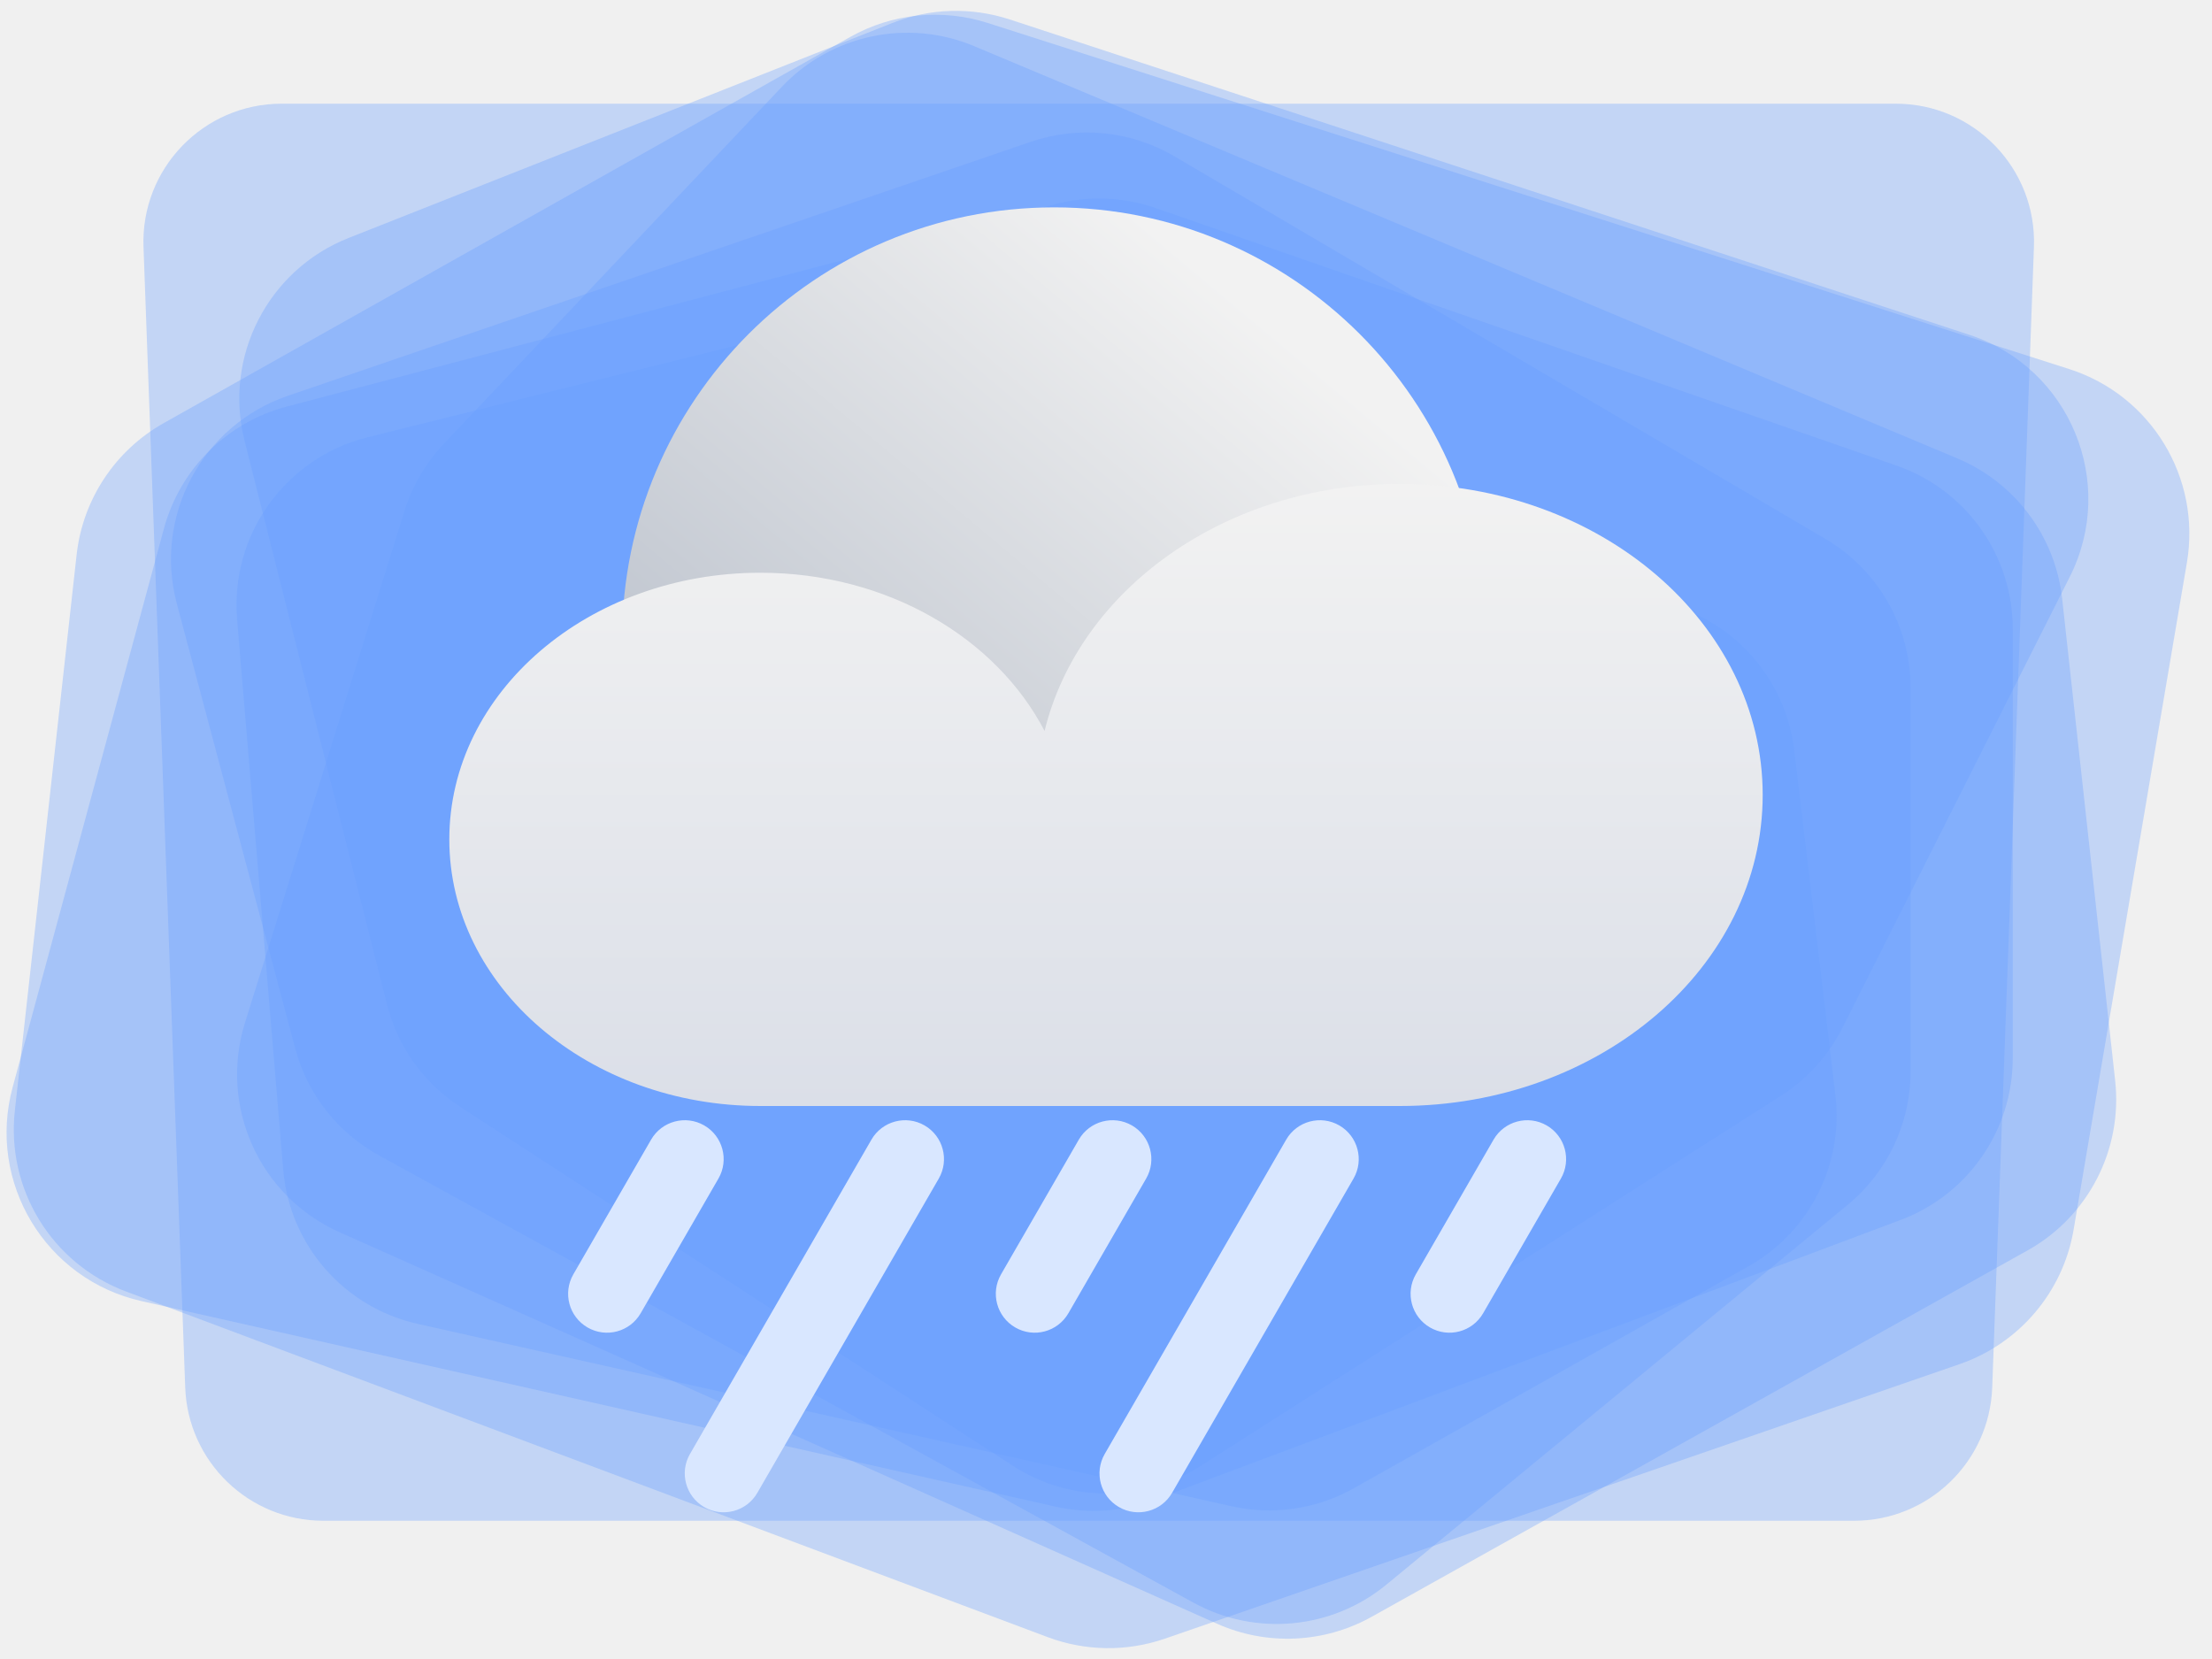
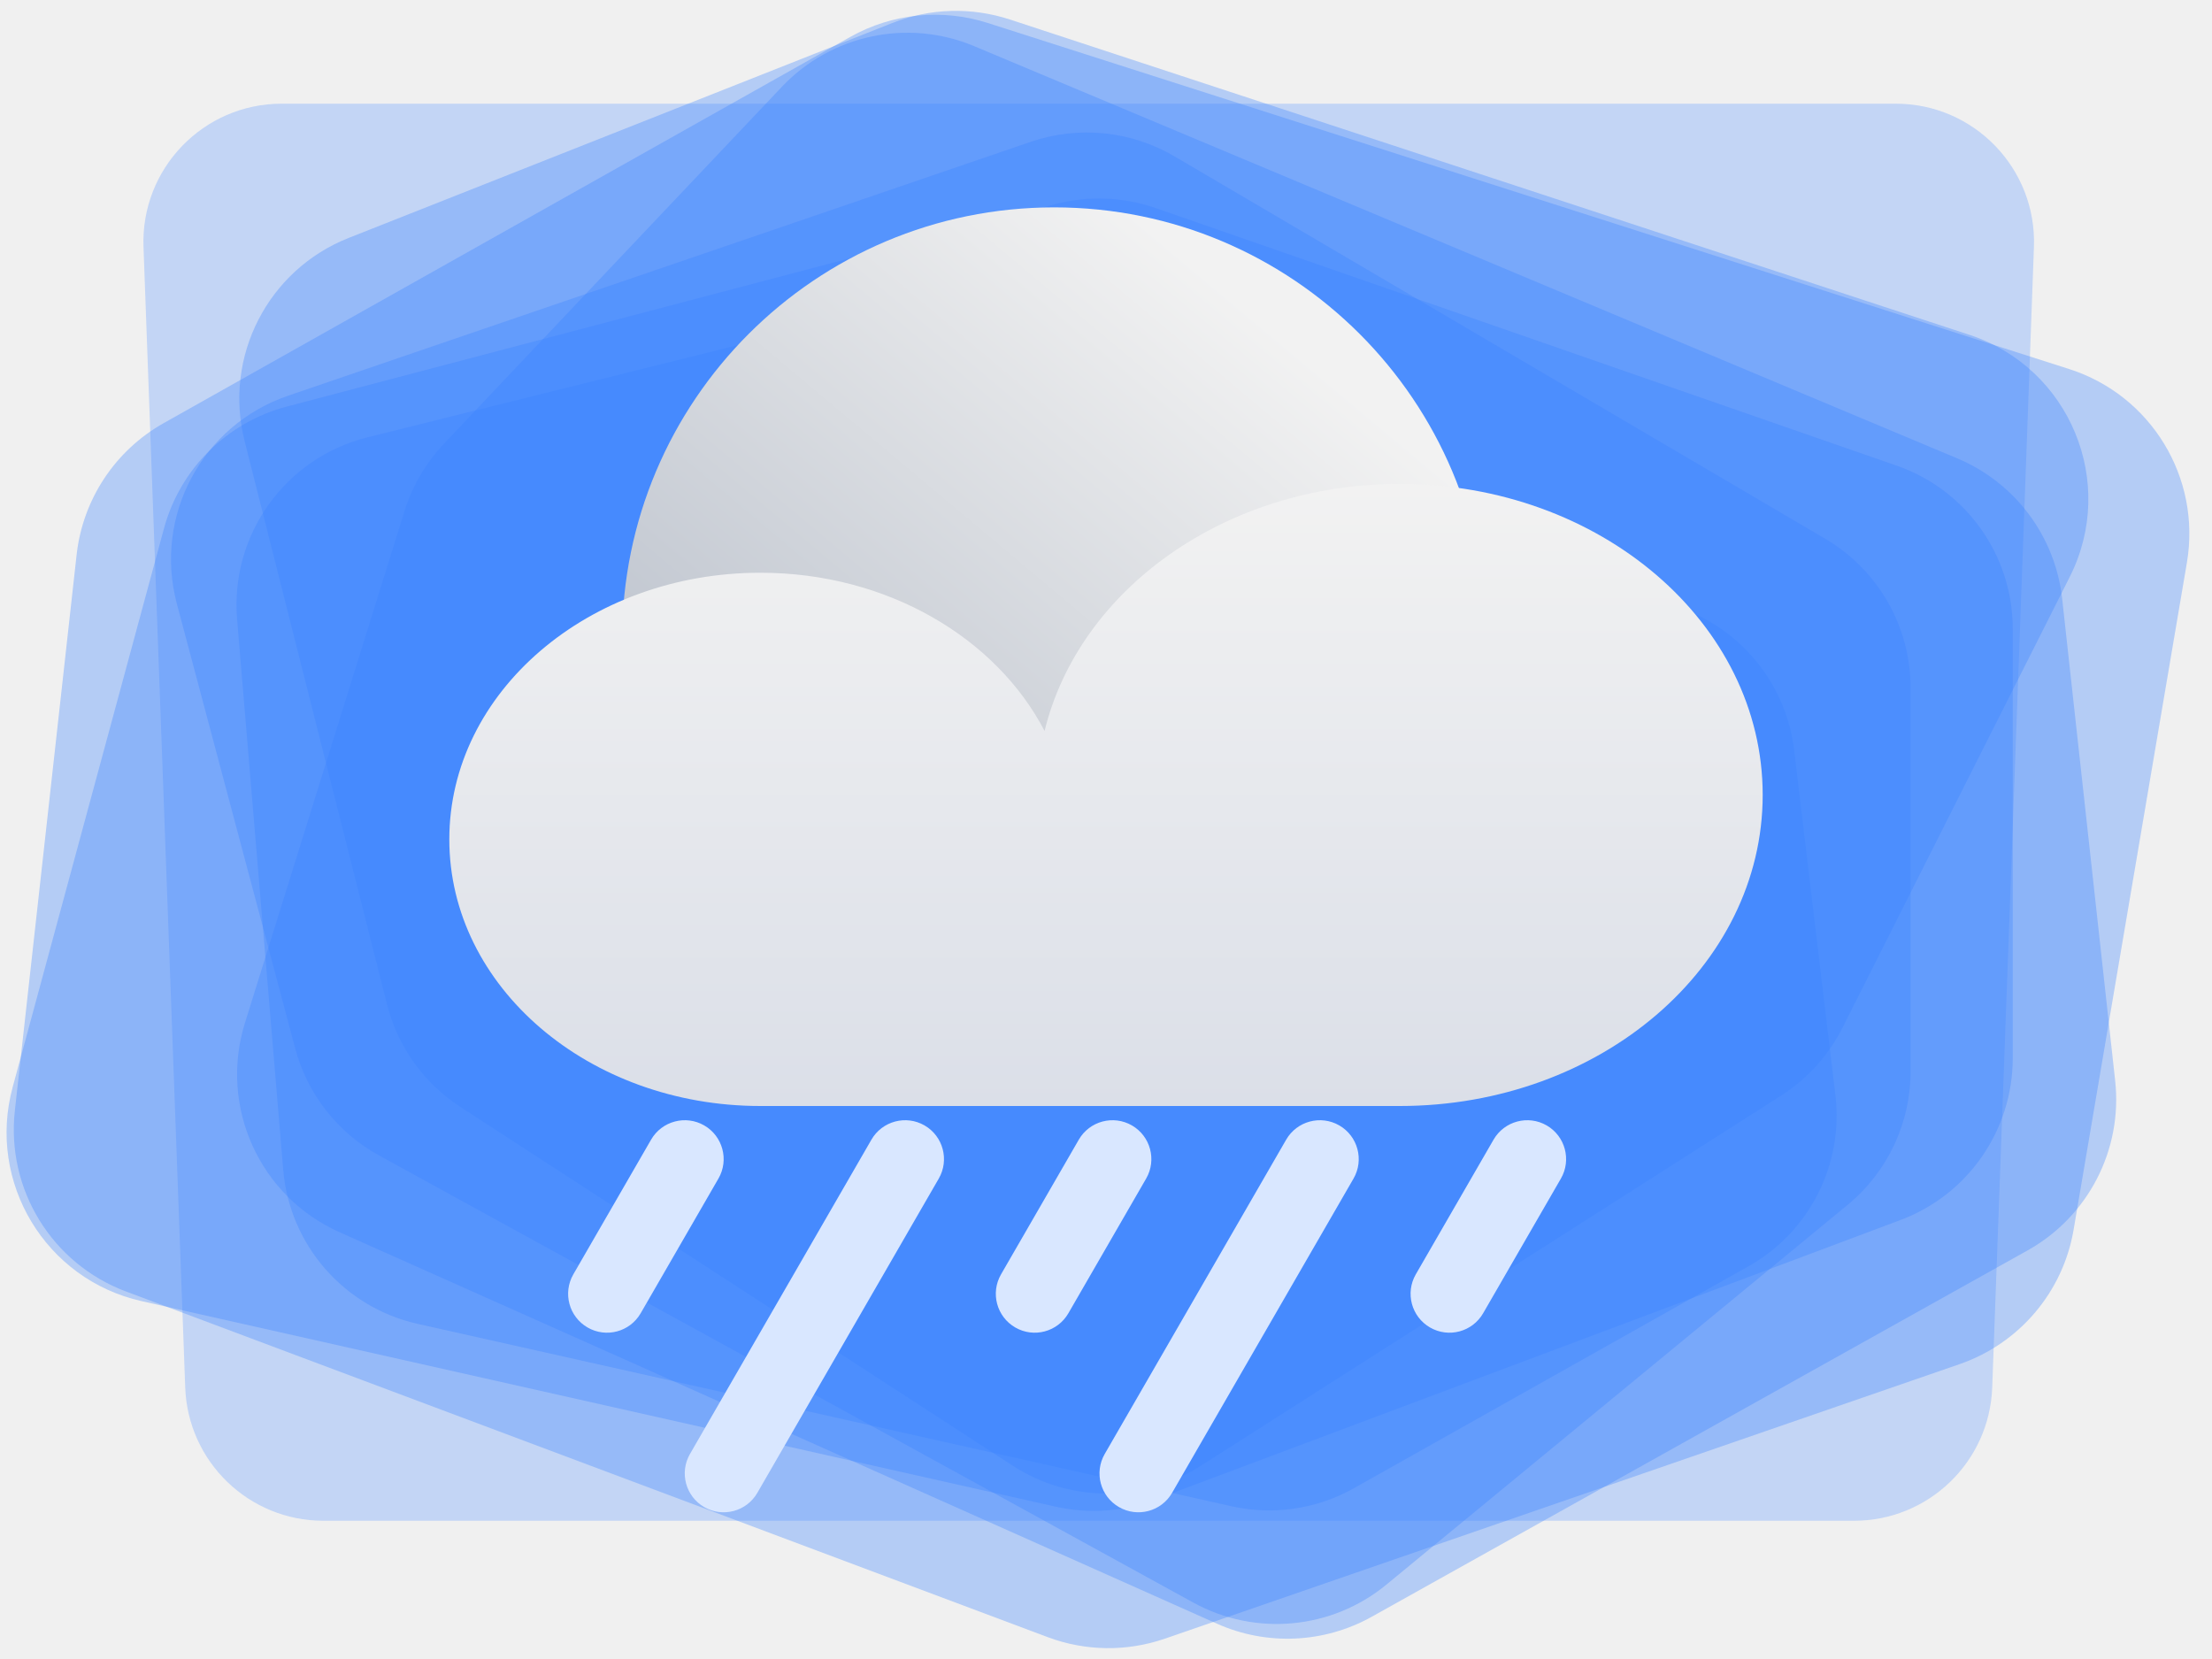
<svg xmlns="http://www.w3.org/2000/svg" width="64" height="48" viewBox="0 0 64 48" fill="none">
  <g clip-path="url(#clip0_53_1599)">
    <path d="M4.152 7.146C4.069 4.881 5.883 3 8.149 3H54.851C57.117 3 58.931 4.881 58.848 7.146L57.641 40.146C57.562 42.297 55.796 44 53.644 44H9.356C7.204 44 5.438 42.297 5.359 40.146L4.152 7.146Z" fill="#679FFF" fill-opacity="0.33" />
-     <path d="M33.702 47.412C32.602 47.792 31.404 47.776 30.314 47.368L3.644 37.366C1.501 36.563 0.177 34.407 0.43 32.133L2.217 16.049C2.395 14.449 3.332 13.032 4.735 12.243L24.601 1.068C25.812 0.387 27.252 0.241 28.576 0.664L59.868 10.678C62.239 11.436 63.69 13.823 63.274 16.277L59.996 35.579C59.69 37.38 58.426 38.871 56.699 39.468L33.702 47.412Z" fill="#679FFF" fill-opacity="0.33" />
-     <path d="M29.828 4.102C31.207 3.631 32.723 3.785 33.979 4.523L52.812 15.59C54.34 16.488 55.279 18.128 55.279 19.901V31C55.279 32.494 54.611 33.91 53.457 34.86L40.115 45.846C38.536 47.147 36.324 47.354 34.53 46.369L10.966 33.43C9.768 32.772 8.892 31.653 8.541 30.333L5.117 17.468C4.442 14.929 5.846 12.301 8.332 11.451L29.828 4.102Z" fill="#679FFF" fill-opacity="0.33" />
-     <path d="M22.624 2.51C24.054 0.999 26.269 0.532 28.188 1.337L56.629 13.262C58.304 13.964 59.467 15.52 59.665 17.326L61.198 31.265C61.418 33.262 60.42 35.197 58.666 36.177L39.688 46.778C38.311 47.547 36.652 47.622 35.212 46.979L9.823 35.651C7.509 34.618 6.333 32.017 7.087 29.597L11.702 14.788C11.929 14.059 12.32 13.392 12.845 12.837L22.624 2.51Z" fill="#679FFF" fill-opacity="0.33" />
-     <path d="M30.525 5.908C31.486 5.655 32.502 5.694 33.441 6.021L54.877 13.473C56.887 14.171 58.235 16.067 58.235 18.195V30.615C58.235 32.699 56.942 34.565 54.991 35.297L33.397 43.396C32.486 43.738 31.494 43.806 30.544 43.593L4.094 37.645C1.317 37.021 -0.379 34.208 0.365 31.46L4.744 15.291C5.212 13.565 6.566 12.219 8.297 11.763L30.525 5.908Z" fill="#679FFF" fill-opacity="0.33" />
-     <path d="M26.946 8.59C28.064 8.312 29.244 8.428 30.286 8.92L49.08 17.779C50.638 18.514 51.708 19.999 51.912 21.709L53.104 31.686C53.344 33.692 52.352 35.646 50.591 36.636L39.172 43.059C38.096 43.665 36.833 43.85 35.628 43.58L12.082 38.303C9.951 37.825 8.376 36.019 8.194 33.842L6.86 17.921C6.655 15.477 8.254 13.245 10.634 12.652L26.946 8.59Z" fill="#679FFF" fill-opacity="0.33" />
-     <path d="M25.819 0.665C26.905 0.235 28.108 0.2 29.218 0.564L56.981 9.687C59.886 10.641 61.262 13.957 59.886 16.687L53.31 29.734C52.906 30.536 52.292 31.215 51.534 31.699L34.713 42.429C33.061 43.483 30.945 43.475 29.301 42.407L13.321 32.028C12.264 31.341 11.506 30.281 11.197 29.06L7.077 12.76C6.461 10.323 7.749 7.809 10.086 6.885L25.819 0.665Z" fill="#679FFF" fill-opacity="0.33" />
+     <path d="M33.702 47.412C32.602 47.792 31.404 47.776 30.314 47.368L3.644 37.366C1.501 36.563 0.177 34.407 0.43 32.133L2.217 16.049C2.395 14.449 3.332 13.032 4.735 12.243L24.601 1.068C25.812 0.387 27.252 0.241 28.576 0.664L59.868 10.678C62.239 11.436 63.69 13.823 63.274 16.277L59.996 35.579C59.69 37.38 58.426 38.871 56.699 39.468L33.702 47.412Z" fill="#3B83FF" fill-opacity="0.33" />
+     <path d="M29.828 4.102C31.207 3.631 32.723 3.785 33.979 4.523L52.812 15.59C54.34 16.488 55.279 18.129 55.279 19.901V31C55.279 32.494 54.611 33.91 53.457 34.86L40.115 45.846C38.536 47.147 36.324 47.354 34.53 46.369L10.966 33.43C9.768 32.772 8.892 31.653 8.541 30.333L5.117 17.468C4.442 14.929 5.846 12.301 8.332 11.451L29.828 4.102Z" fill="#3B83FF" fill-opacity="0.33" />
+     <path d="M22.624 2.51C24.054 0.999 26.269 0.532 28.188 1.337L56.629 13.262C58.304 13.964 59.467 15.52 59.665 17.326L61.198 31.265C61.418 33.262 60.42 35.197 58.666 36.177L39.688 46.778C38.311 47.547 36.652 47.622 35.212 46.979L9.823 35.651C7.509 34.618 6.333 32.017 7.087 29.597L11.702 14.788C11.929 14.059 12.32 13.392 12.845 12.837L22.624 2.51Z" fill="#3B83FF" fill-opacity="0.33" />
+     <path d="M30.525 5.908C31.486 5.655 32.502 5.694 33.441 6.021L54.877 13.473C56.887 14.171 58.235 16.067 58.235 18.195V30.615C58.235 32.699 56.942 34.565 54.991 35.297L33.397 43.396C32.486 43.738 31.494 43.806 30.544 43.593L4.094 37.645C1.317 37.021 -0.379 34.208 0.365 31.46L4.744 15.291C5.212 13.565 6.566 12.219 8.297 11.763L30.525 5.908Z" fill="#3B83FF" fill-opacity="0.33" />
+     <path d="M26.946 8.59C28.064 8.312 29.244 8.428 30.286 8.92L49.08 17.779C50.638 18.514 51.708 19.999 51.912 21.709L53.104 31.686C53.344 33.692 52.352 35.646 50.591 36.636L39.172 43.059C38.096 43.665 36.833 43.85 35.628 43.58L12.082 38.303C9.951 37.825 8.376 36.019 8.194 33.842L6.86 17.921C6.655 15.476 8.254 13.244 10.634 12.652L26.946 8.59Z" fill="#3B83FF" fill-opacity="0.33" />
+     <path d="M25.819 0.665C26.905 0.235 28.108 0.2 29.218 0.564L56.981 9.687C59.886 10.641 61.262 13.957 59.886 16.687L53.31 29.734C52.906 30.536 52.292 31.215 51.534 31.699L34.713 42.429C33.061 43.483 30.945 43.475 29.301 42.407L13.321 32.028C12.264 31.341 11.506 30.281 11.197 29.06L7.077 12.76C6.461 10.323 7.749 7.809 10.086 6.885L25.819 0.665Z" fill="#3B83FF" fill-opacity="0.33" />
    <circle cx="30.5" cy="18.5" r="12.5" fill="url(#paint0_linear_53_1599)" />
    <path fill-rule="evenodd" clip-rule="evenodd" d="M40.5 14C46.299 14 51 18.029 51 23C51 27.971 46.299 32 40.5 32C30.338 32 31.652 32 22 32C17.029 32 13 28.546 13 24.286C13 20.025 17.029 16.571 22 16.571C25.667 16.571 28.82 18.452 30.223 21.149C31.218 17.067 35.441 14 40.5 14Z" fill="url(#paint1_linear_53_1599)" />
    <path d="M16.588 36.871L18.838 32.974C19.149 32.436 19.837 32.252 20.375 32.562C20.913 32.873 21.098 33.561 20.787 34.099L18.537 37.996C18.226 38.535 17.538 38.719 17 38.408C16.462 38.097 16.278 37.41 16.588 36.871Z" fill="#D9E7FF" />
    <path d="M28.963 36.871L31.213 32.974C31.524 32.436 32.212 32.252 32.75 32.562C33.288 32.873 33.472 33.561 33.162 34.099L30.912 37.996C30.601 38.535 29.913 38.719 29.375 38.408C28.837 38.097 28.652 37.41 28.963 36.871Z" fill="#D9E7FF" />
    <path d="M40.963 36.871L43.213 32.974C43.524 32.436 44.212 32.252 44.75 32.562C45.288 32.873 45.472 33.561 45.162 34.099L42.912 37.996C42.601 38.535 41.913 38.719 41.375 38.408C40.837 38.097 40.653 37.41 40.963 36.871Z" fill="#D9E7FF" />
    <path d="M19.963 42.068L25.213 32.974C25.524 32.436 26.212 32.252 26.75 32.562C27.288 32.873 27.472 33.561 27.162 34.099L21.912 43.193C21.601 43.731 20.913 43.915 20.375 43.604C19.837 43.294 19.652 42.606 19.963 42.068Z" fill="#D9E7FF" />
    <path d="M31.963 42.068L37.213 32.974C37.524 32.436 38.212 32.252 38.75 32.562C39.288 32.873 39.472 33.561 39.162 34.099L33.912 43.193C33.601 43.731 32.913 43.915 32.375 43.604C31.837 43.294 31.652 42.606 31.963 42.068Z" fill="#D9E7FF" />
  </g>
  <defs>
    <linearGradient id="paint0_linear_53_1599" x1="38" y1="10.5" x2="25" y2="26" gradientUnits="userSpaceOnUse">
      <stop stop-color="#F2F2F2" />
      <stop offset="0.976" stop-color="#BFC5CF" />
    </linearGradient>
    <linearGradient id="paint1_linear_53_1599" x1="32" y1="14" x2="32" y2="32" gradientUnits="userSpaceOnUse">
      <stop stop-color="#F2F2F2" />
      <stop offset="1" stop-color="#DBDFE8" />
    </linearGradient>
    <clipPath id="clip0_53_1599">
      <rect width="64" height="48" fill="white" />
    </clipPath>
  </defs>
</svg>
